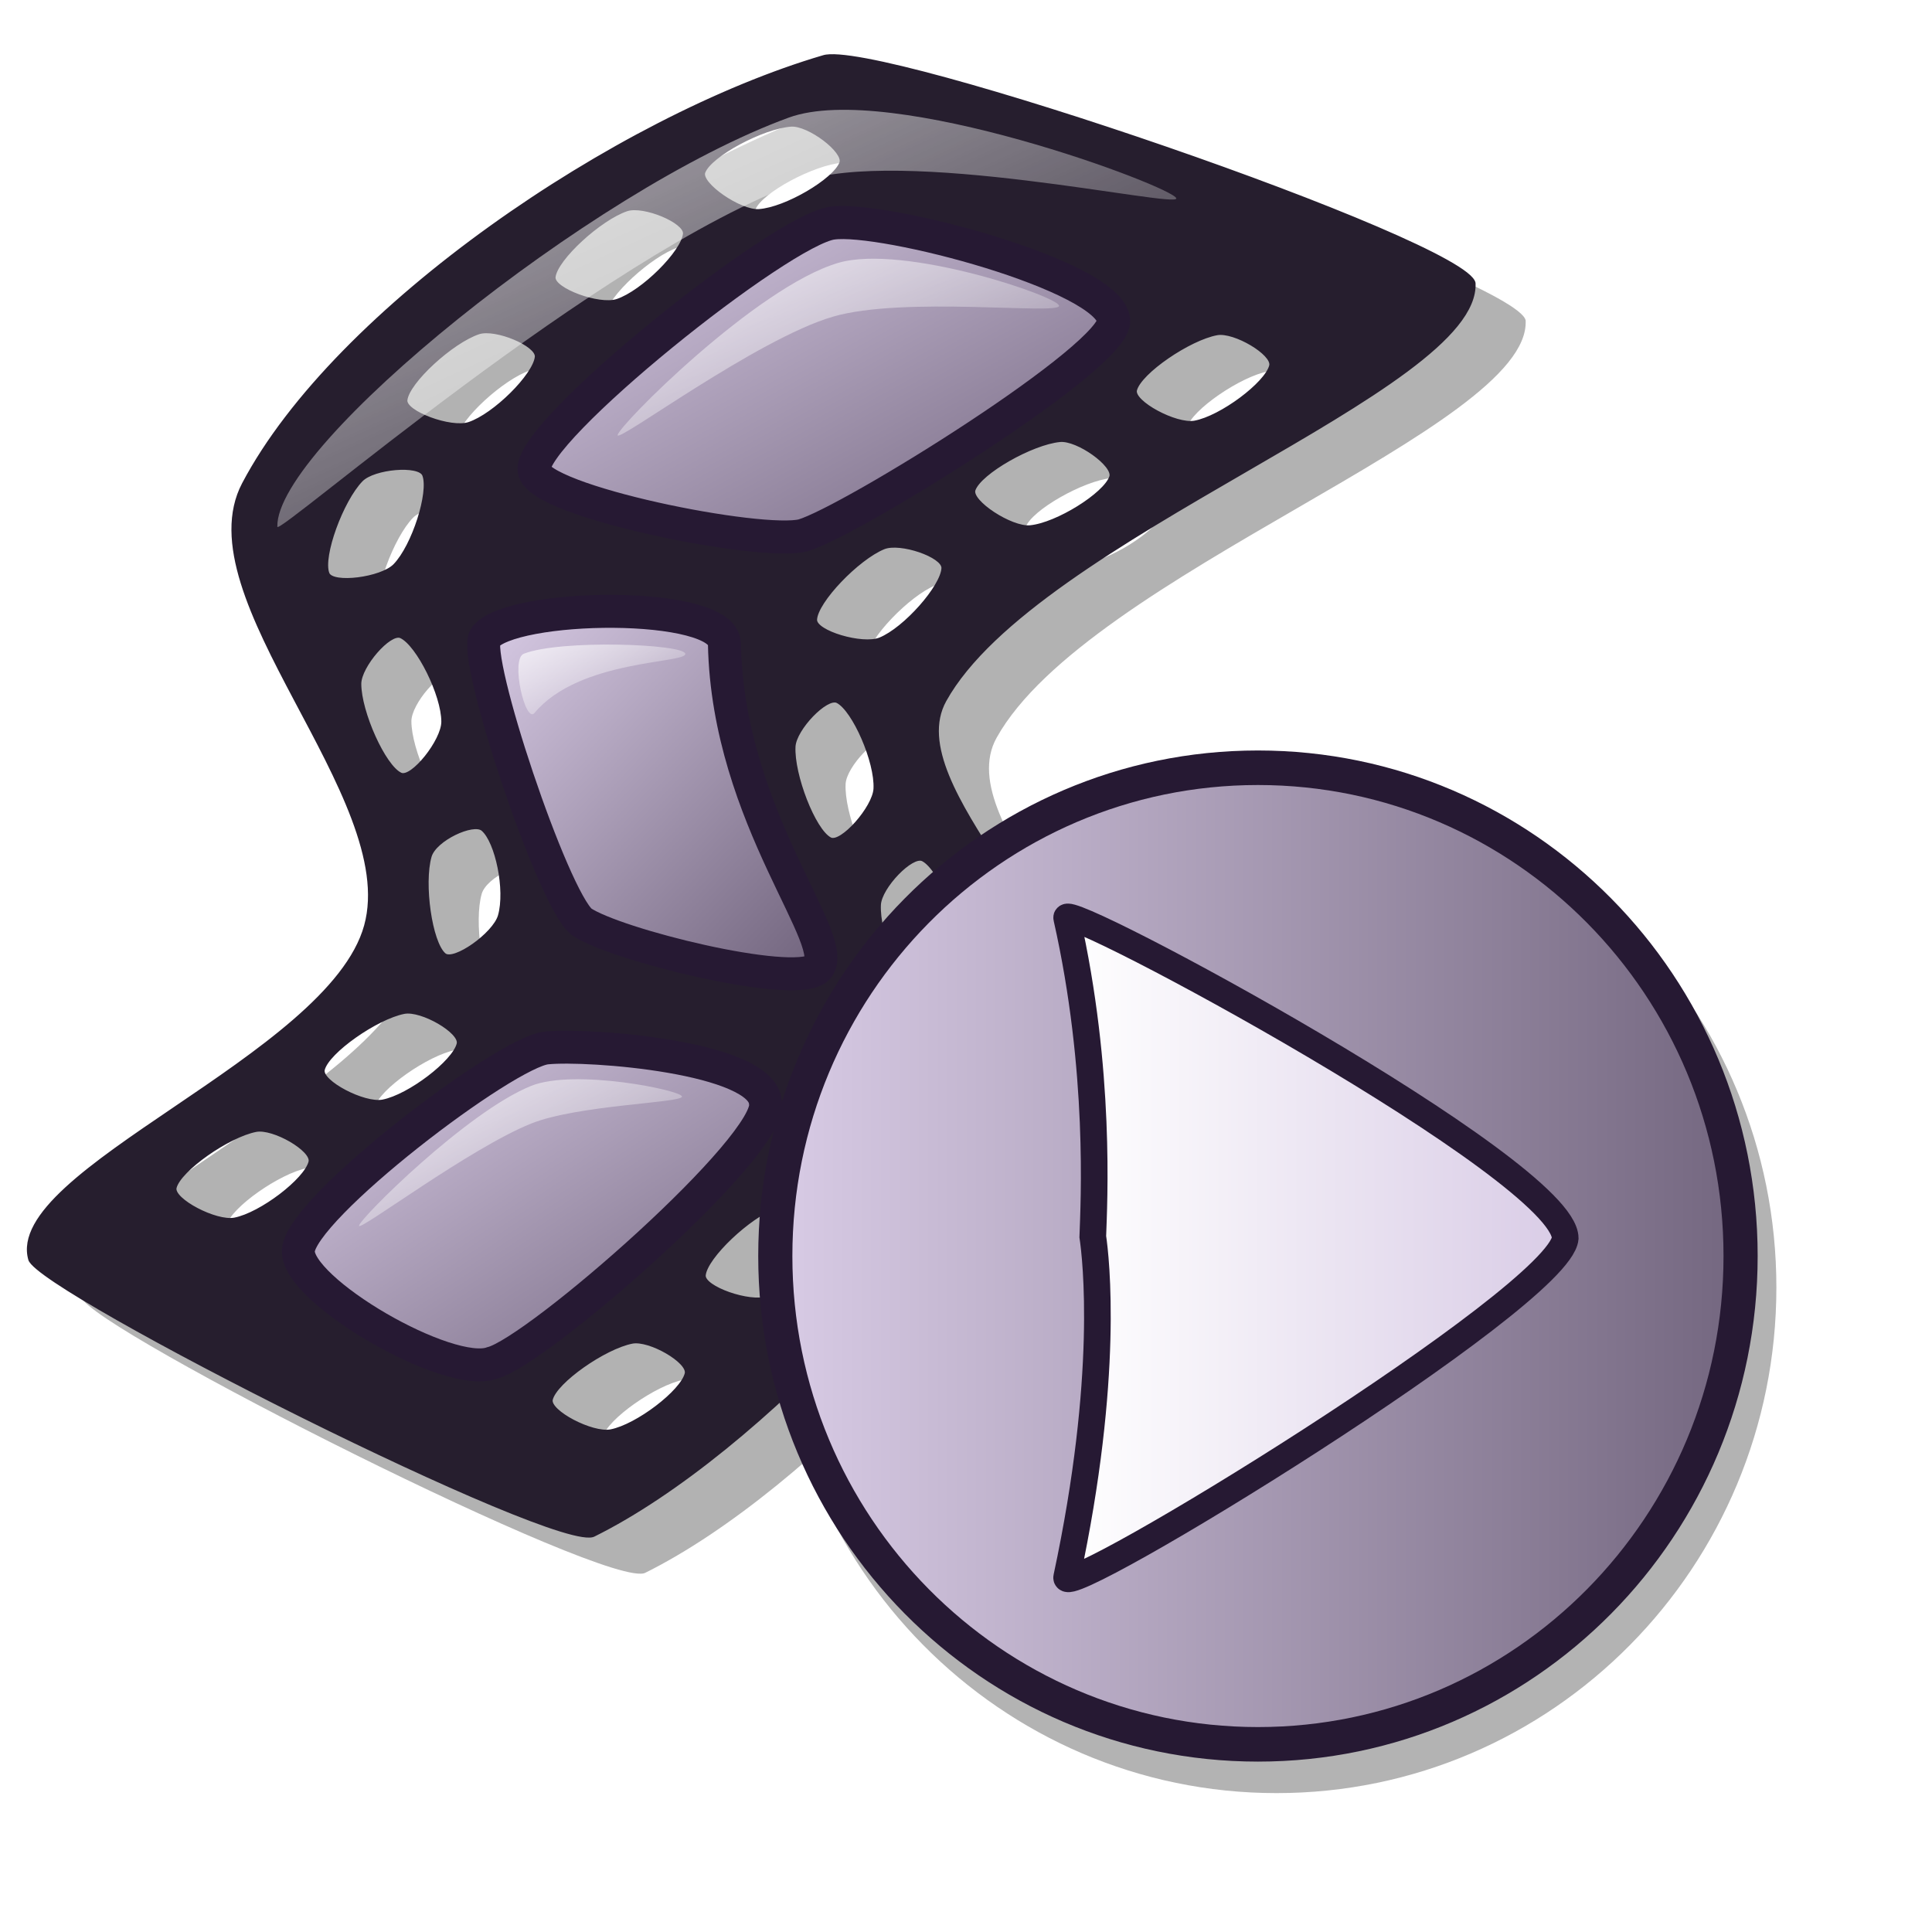
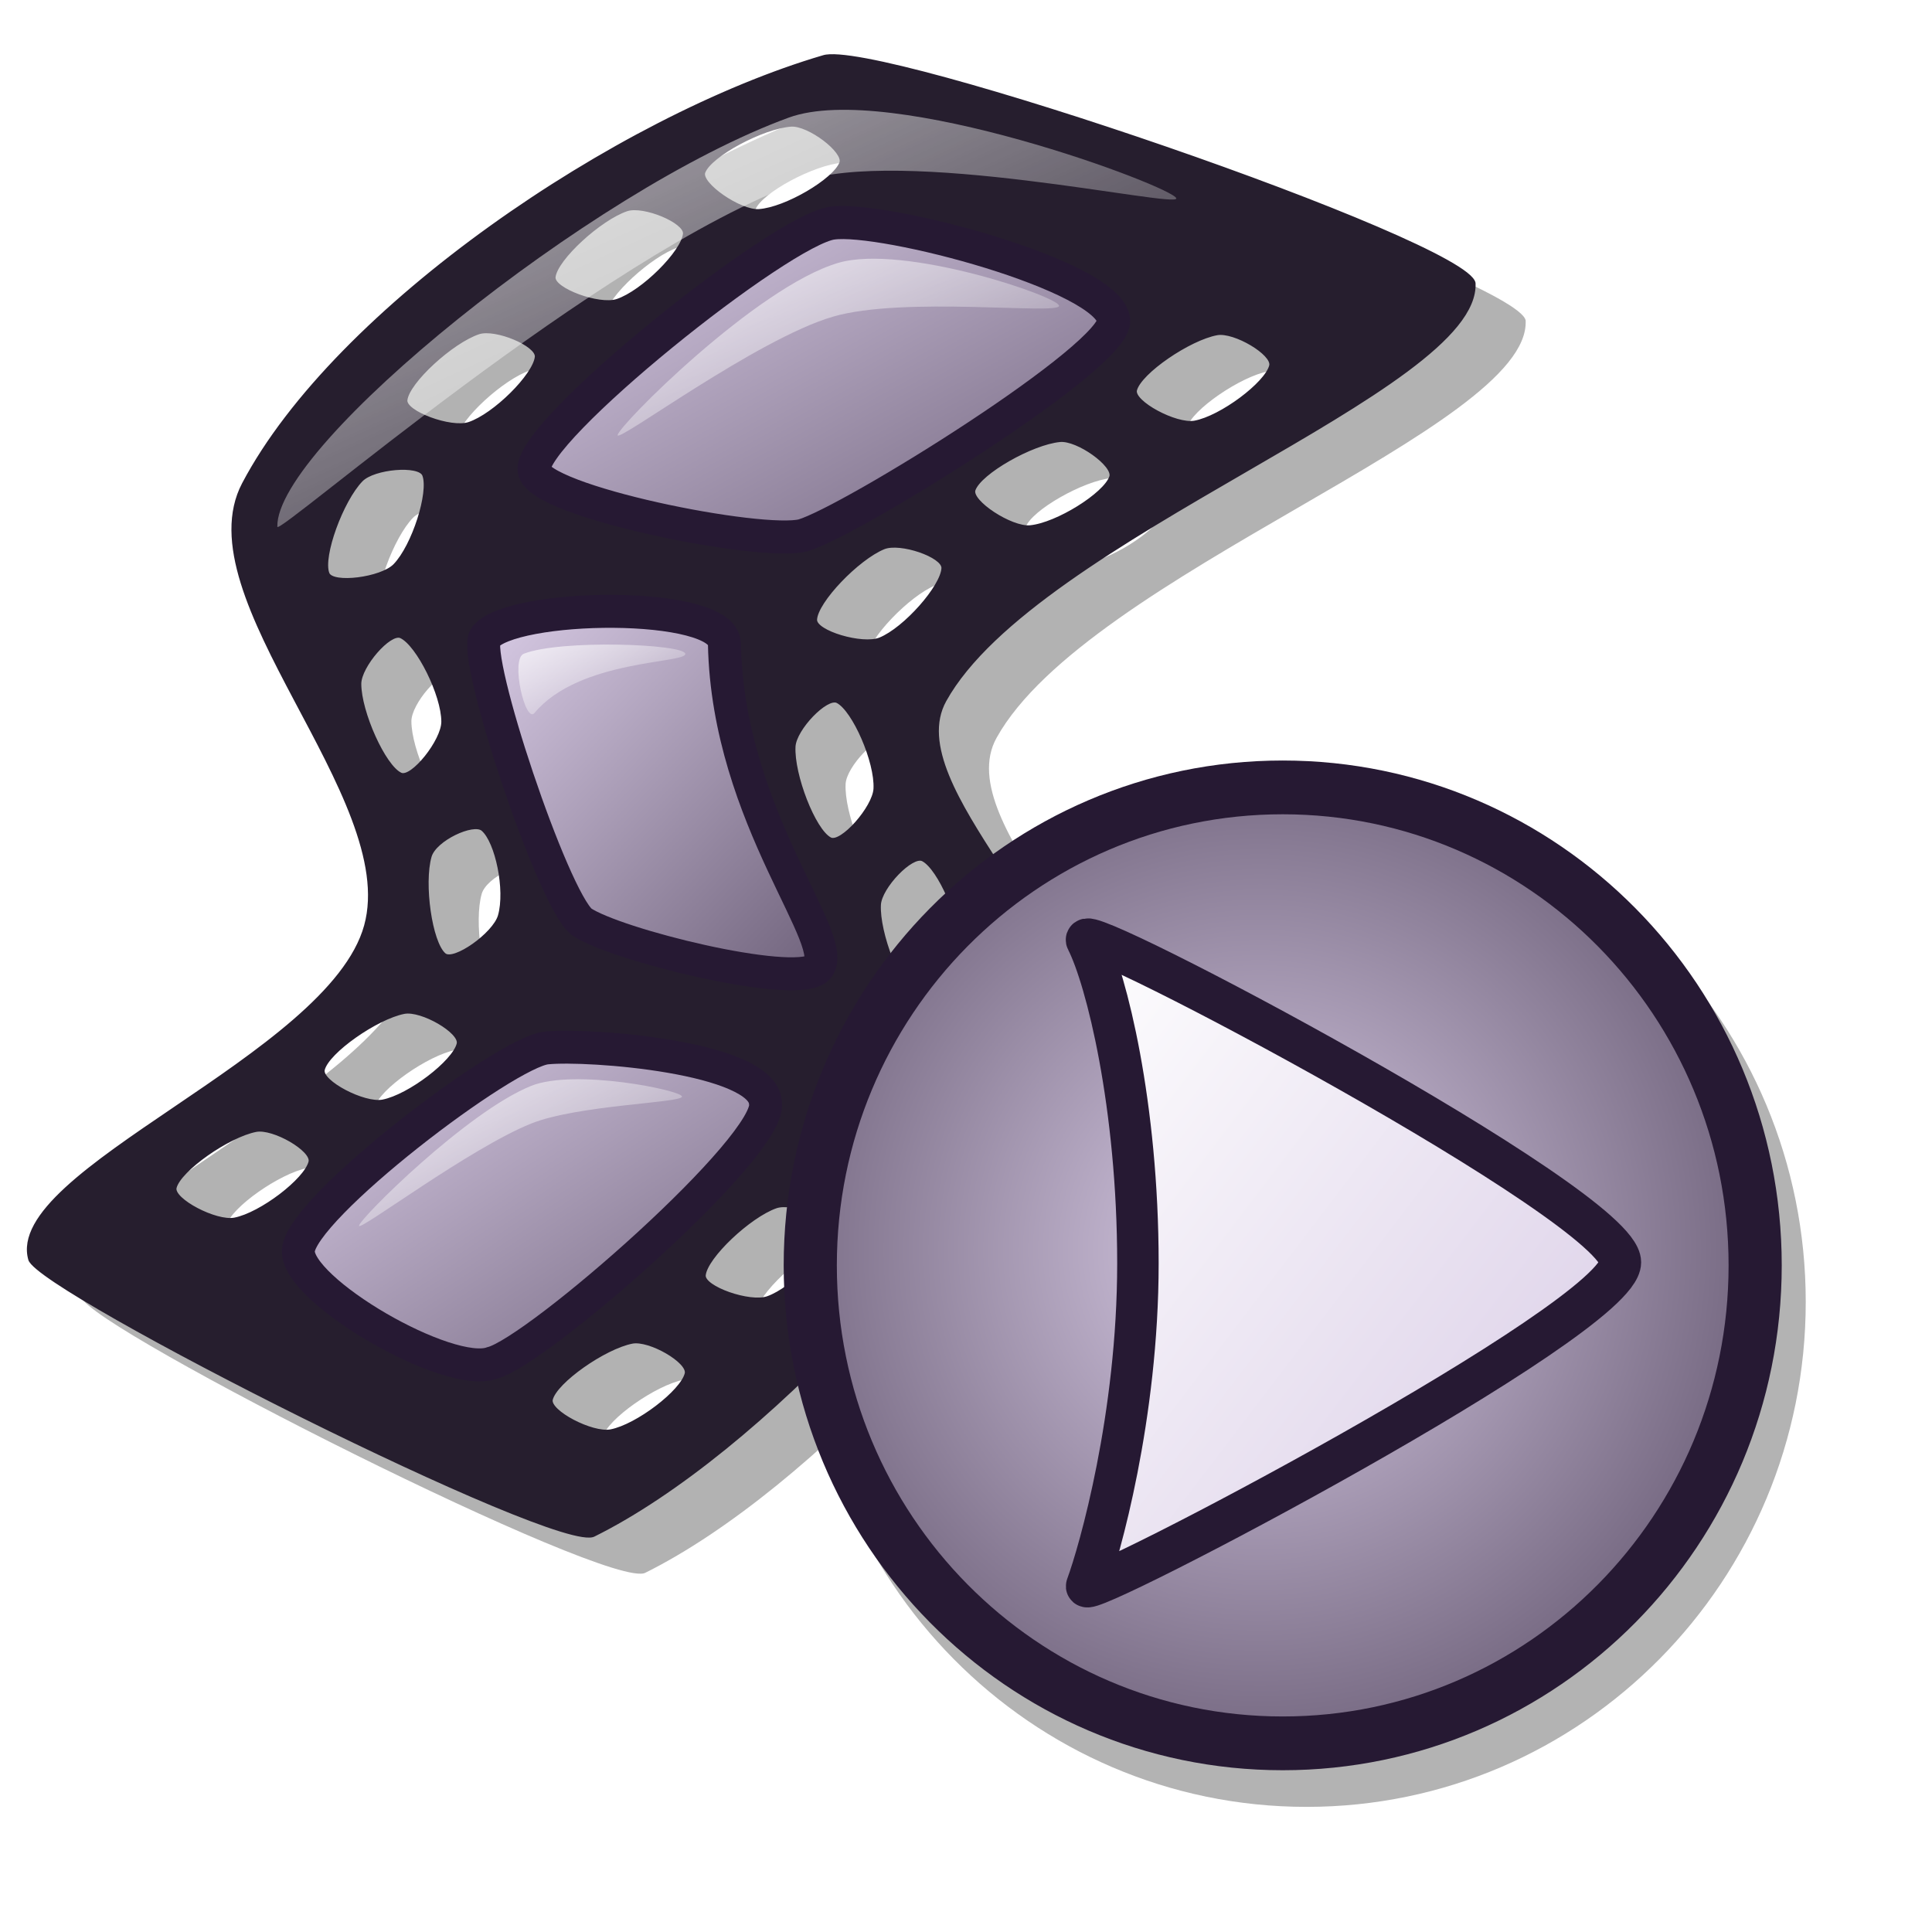
<svg xmlns="http://www.w3.org/2000/svg" xmlns:xlink="http://www.w3.org/1999/xlink" id="svg1" width="48pt" height="48pt">
  <defs id="defs3">
    <linearGradient id="linearGradient642">
      <stop style="stop-color:#d9cce6;stop-opacity:1;" offset="0" id="stop643" />
      <stop style="stop-color:#73667f;stop-opacity:1;" offset="1" id="stop644" />
    </linearGradient>
    <linearGradient id="linearGradient866">
      <stop style="stop-color:#ffffff;stop-opacity:1;" offset="0" id="stop867" />
      <stop style="stop-color:#d9cce6;stop-opacity:1;" offset="1" id="stop868" />
    </linearGradient>
    <linearGradient id="linearGradient584">
      <stop style="stop-color:#ffffff;stop-opacity:1;" offset="0" id="stop585" />
      <stop style="stop-color:#ffffff;stop-opacity:0;" offset="1" id="stop586" />
    </linearGradient>
    <linearGradient xlink:href="#linearGradient642" id="linearGradient586" x1="-0" y1="-0" x2="1" y2="-0" />
    <linearGradient xlink:href="#linearGradient866" id="linearGradient587" x1="-0" y1="-0" x2="1" y2="-0" />
    <linearGradient xlink:href="#linearGradient642" id="linearGradient638" x1="0.185" y1="0.188" x2="0.652" y2="0.836" />
    <radialGradient xlink:href="#linearGradient642" id="radialGradient639" />
    <linearGradient xlink:href="#linearGradient584" id="linearGradient640" x1="-0" y1="-0" x2="0.994" y2="1.008" />
    <linearGradient xlink:href="#linearGradient584" id="linearGradient641" x1="0" y1="0" x2="0.996" y2="1.023" />
    <linearGradient xlink:href="#linearGradient584" id="linearGradient645" x1="0.015" y1="0.008" x2="0.978" y2="0.977" />
    <linearGradient xlink:href="#linearGradient584" id="linearGradient822" x1="-0" y1="-0" x2="0.993" y2="1" />
    <linearGradient xlink:href="#linearGradient584" id="linearGradient823" x1="-0" y1="-0" x2="0.985" y2="1" />
    <linearGradient xlink:href="#linearGradient584" id="linearGradient824" x1="0" y1="-0" x2="0.989" y2="0.966" />
    <linearGradient xlink:href="#linearGradient584" id="linearGradient825" x1="0" y1="0.016" x2="0.996" y2="0.992" />
    <linearGradient xlink:href="#linearGradient642" id="linearGradient826" x1="-0.004" y1="0.008" x2="0.987" y2="0.977" />
    <linearGradient xlink:href="#linearGradient642" id="linearGradient827" x1="-0" y1="0" x2="0.967" y2="0.977" />
    <linearGradient xlink:href="#linearGradient642" id="linearGradient828" x1="-0" y1="-0" x2="0.996" y2="1.023" />
+     <linearGradient y2="41.455" x2="51.94" y1="10.875" x1="21.219" gradientTransform="matrix(0.87531,0,0,1.142452,0.410225,-0.303138)" gradientUnits="userSpaceOnUse" id="linearGradient1325" xlink:href="#linearGradient599" />
+     <radialGradient gradientUnits="userSpaceOnUse" fy="40.621" fx="46.194" r="31.063" cy="40.621" cx="46.194" id="radialGradient670" xlink:href="#linearGradient578" />
+     <radialGradient fy="0.492" fx="0.5" r="0.549" cy="0.492" cx="0.5" id="radialGradient595" xlink:href="#linearGradient599" />
+     <linearGradient y2="0.969" x2="0.995" y1="-0.133" x1="-0.085" id="linearGradient862" xlink:href="#linearGradient584" />
+     <linearGradient y2="0.984" x2="0.989" y1="-0" x1="0" id="linearGradient861" xlink:href="#linearGradient578" />
+     <linearGradient y2="0.975" x2="0.989" y1="0" x1="0" id="linearGradient860" xlink:href="#linearGradient599" />
+     <linearGradient y2="0" x2="1" y1="0" x1="0" id="linearGradient583" xlink:href="#linearGradient578" />
+     <linearGradient gradientUnits="userSpaceOnUse" gradientTransform="matrix(0.87531,0,0,1.142452,1.325825,0)" y2="41.455" x2="51.94" y1="10.875" x1="21.219" id="linearGradient581" xlink:href="#linearGradient599" />
+     <linearGradient id="linearGradient578">
+       <stop id="stop579" offset="0" style="stop-color:#d9cce6;stop-opacity:1;" />
+       <stop id="stop580" offset="1" style="stop-color:#73667f;stop-opacity:1;" />
+     </linearGradient>
+     <linearGradient id="linearGradient1557">
+       <stop id="stop1559" offset="0" style="stop-color:#ffffff;stop-opacity:1;" />
+       <stop id="stop1561" offset="1" style="stop-color:#ffffff;stop-opacity:0;" />
+     </linearGradient>
+     <linearGradient id="linearGradient599">
+       <stop id="stop600" offset="0" style="stop-color:#ffffff;stop-opacity:1;" />
+       <stop id="stop601" offset="1" style="stop-color:#d9cce6;stop-opacity:1;" />
+     </linearGradient>
  </defs>
  <path d="M 2.685 42.967 C 1.832 40.023 12.619 36.226 13.808 31.905 C 14.978 27.658 7.773 21.044 9.763 17.265 C 12.829 11.446 22.157 5.118 28.976 3.112 C 30.737 2.545 50.294 9.246 50.539 10.615 C 50.718 14.177 36.018 19.028 33.012 24.443 C 31.412 27.324 38.05 32.339 36.719 35.504 C 34.174 41.558 26.824 49.395 21.383 52.097 C 20.262 52.737 3.044 44.043 2.685 42.967 z M 39.323 14.163 C 39.223 14.554 40.658 15.329 41.273 15.217 C 42.147 15.059 43.64 13.94 43.79 13.352 C 43.889 12.967 42.593 12.195 42.019 12.3 C 41.104 12.466 39.472 13.582 39.323 14.163 z M 33.974 17.468 C 33.841 17.85 35.206 18.742 35.828 18.683 C 36.712 18.598 38.294 17.608 38.493 17.035 C 38.623 16.659 37.396 15.782 36.816 15.837 C 35.89 15.926 34.17 16.902 33.974 17.468 z M 28.726 21.766 C 28.708 22.17 30.271 22.635 30.85 22.399 C 31.673 22.065 32.906 20.665 32.933 20.059 C 32.951 19.662 31.524 19.171 30.984 19.391 C 30.122 19.741 28.753 21.167 28.726 21.766 z M 29.209 29.021 C 29.568 29.208 30.65 27.989 30.682 27.364 C 30.728 26.477 29.98 24.767 29.443 24.487 C 29.09 24.303 28.042 25.388 28.012 25.97 C 27.965 26.899 28.678 28.743 29.209 29.021 z M 32.038 34.262 C 32.396 34.449 33.478 33.23 33.511 32.605 C 33.556 31.718 32.809 30.008 32.271 29.728 C 31.919 29.544 30.871 30.629 30.841 31.211 C 30.793 32.14 31.506 33.984 32.038 34.262 z M 29.19 39.17 C 29.229 39.573 30.842 39.813 31.382 39.499 C 32.15 39.053 33.174 37.493 33.116 36.889 C 33.077 36.494 31.596 36.209 31.092 36.502 C 30.288 36.969 29.132 38.573 29.19 39.17 z M 25.038 43.484 C 25 43.886 26.539 44.428 27.129 44.221 C 27.967 43.928 29.267 42.59 29.324 41.986 C 29.361 41.59 27.96 41.03 27.41 41.223 C 26.532 41.53 25.094 42.887 25.038 43.484 z M 19.971 47.599 C 19.876 47.992 21.319 48.751 21.933 48.632 C 22.805 48.464 24.286 47.328 24.429 46.739 C 24.523 46.353 23.219 45.595 22.646 45.706 C 21.733 45.882 20.113 47.017 19.971 47.599 z M 25.023 6.946 C 24.88 7.324 26.221 8.252 26.845 8.209 C 27.731 8.148 29.338 7.2 29.552 6.632 C 29.692 6.261 28.49 5.351 27.908 5.391 C 26.98 5.455 25.235 6.385 25.023 6.946 z M 20.063 10.418 C 20.02 10.819 21.549 11.384 22.142 11.187 C 22.985 10.907 24.306 9.588 24.372 8.985 C 24.415 8.59 23.023 8.009 22.469 8.193 C 21.587 8.486 20.128 9.821 20.063 10.418 z M 15.155 14.494 C 15.111 14.896 16.641 15.46 17.234 15.263 C 18.077 14.983 19.398 13.664 19.464 13.061 C 19.507 12.666 18.115 12.085 17.561 12.269 C 16.679 12.563 15.22 13.898 15.155 14.494 z M 12.571 20.234 C 12.717 20.611 14.335 20.407 14.771 19.959 C 15.39 19.322 15.954 17.543 15.735 16.977 C 15.591 16.607 14.088 16.732 13.682 17.151 C 13.033 17.818 12.354 19.675 12.571 20.234 z M 14.981 26.877 C 15.348 27.046 16.367 25.772 16.367 25.147 C 16.366 24.259 15.532 22.59 14.98 22.337 C 14.619 22.172 13.628 23.309 13.628 23.893 C 13.629 24.823 14.436 26.628 14.981 26.877 z M 16.43 32.853 C 16.736 33.116 18.068 32.175 18.241 31.574 C 18.487 30.72 18.147 29.121 17.687 28.725 C 17.386 28.466 16.119 29.049 15.957 29.61 C 15.7 30.504 15.975 32.462 16.43 32.853 z M 12.417 36.675 C 12.322 37.068 13.765 37.827 14.379 37.708 C 15.251 37.54 16.732 36.404 16.875 35.815 C 16.97 35.429 15.665 34.671 15.092 34.782 C 14.179 34.958 12.56 36.092 12.417 36.675 z M 7.509 40.585 C 7.414 40.978 8.857 41.736 9.471 41.618 C 10.343 41.45 11.824 40.314 11.967 39.725 C 12.061 39.339 10.757 38.581 10.184 38.692 C 9.271 38.868 7.651 40.002 7.509 40.585 z " style="font-size:12;opacity:0.303;fill-rule:evenodd;stroke-width:1.25;" id="path738" />
  <path d="M 0.982 41.728 C 0.129 38.784 10.915 34.987 12.105 30.666 C 13.275 26.42 6.069 19.805 8.06 16.026 C 11.125 10.208 20.453 3.879 27.273 1.873 C 29.034 1.306 48.59 8.007 48.836 9.377 C 49.015 12.938 34.315 17.789 31.308 23.204 C 29.708 26.085 36.347 31.101 35.016 34.266 C 32.471 40.319 25.121 48.156 19.68 50.858 C 18.559 51.498 1.341 42.804 0.982 41.728 z M 37.62 12.924 C 37.52 13.316 38.955 14.09 39.57 13.979 C 40.444 13.82 41.937 12.701 42.087 12.114 C 42.186 11.729 40.89 10.957 40.316 11.061 C 39.401 11.227 37.768 12.343 37.62 12.924 z M 32.27 16.23 C 32.138 16.611 33.503 17.504 34.125 17.444 C 35.009 17.359 36.591 16.369 36.79 15.796 C 36.92 15.42 35.693 14.543 35.113 14.599 C 34.187 14.687 32.467 15.663 32.27 16.23 z M 27.023 20.527 C 27.005 20.931 28.568 21.396 29.147 21.161 C 29.97 20.827 31.203 19.426 31.23 18.82 C 31.247 18.423 29.821 17.933 29.28 18.152 C 28.419 18.502 27.049 19.928 27.023 20.527 z M 27.506 27.782 C 27.864 27.969 28.947 26.75 28.979 26.126 C 29.025 25.239 28.277 23.529 27.739 23.248 C 27.387 23.064 26.339 24.149 26.309 24.732 C 26.261 25.661 26.974 27.505 27.506 27.782 z M 30.335 33.023 C 30.693 33.21 31.775 31.991 31.807 31.366 C 31.853 30.479 31.106 28.77 30.568 28.489 C 30.216 28.305 29.168 29.39 29.138 29.972 C 29.09 30.901 29.803 32.746 30.335 33.023 z M 27.487 37.932 C 27.526 38.334 29.138 38.575 29.679 38.261 C 30.447 37.814 31.471 36.254 31.412 35.651 C 31.374 35.255 29.893 34.97 29.389 35.263 C 28.584 35.73 27.429 37.335 27.487 37.932 z M 23.335 42.245 C 23.297 42.648 24.835 43.189 25.425 42.982 C 26.264 42.689 27.564 41.351 27.621 40.747 C 27.658 40.351 26.257 39.791 25.707 39.984 C 24.829 40.291 23.391 41.648 23.335 42.245 z M 18.268 46.361 C 18.172 46.753 19.616 47.512 20.23 47.393 C 21.102 47.225 22.582 46.089 22.726 45.5 C 22.82 45.114 21.516 44.357 20.943 44.467 C 20.03 44.644 18.41 45.778 18.268 46.361 z M 23.32 5.708 C 23.177 6.086 24.518 7.014 25.142 6.97 C 26.028 6.909 27.635 5.961 27.849 5.394 C 27.989 5.022 26.786 4.112 26.204 4.152 C 25.276 4.217 23.531 5.146 23.32 5.708 z M 18.36 9.179 C 18.316 9.581 19.846 10.145 20.439 9.948 C 21.282 9.668 22.603 8.349 22.668 7.746 C 22.712 7.351 21.32 6.77 20.766 6.954 C 19.884 7.248 18.425 8.583 18.36 9.179 z M 13.452 13.255 C 13.408 13.657 14.938 14.222 15.531 14.024 C 16.374 13.744 17.695 12.426 17.76 11.823 C 17.803 11.428 16.412 10.846 15.858 11.03 C 14.975 11.324 13.517 12.659 13.452 13.255 z M 10.868 18.995 C 11.014 19.372 12.632 19.168 13.068 18.72 C 13.687 18.083 14.251 16.304 14.032 15.739 C 13.888 15.368 12.385 15.494 11.978 15.912 C 11.33 16.579 10.651 18.436 10.868 18.995 z M 13.278 25.639 C 13.645 25.807 14.664 24.533 14.663 23.908 C 14.663 23.02 13.828 21.351 13.277 21.098 C 12.916 20.933 11.925 22.071 11.925 22.654 C 11.925 23.584 12.733 25.389 13.278 25.639 z M 14.727 31.614 C 15.033 31.877 16.364 30.936 16.538 30.335 C 16.784 29.482 16.444 27.882 15.984 27.487 C 15.683 27.227 14.416 27.811 14.254 28.371 C 13.997 29.265 14.272 31.223 14.727 31.614 z M 10.714 35.437 C 10.619 35.829 12.062 36.588 12.676 36.469 C 13.548 36.301 15.029 35.165 15.172 34.576 C 15.266 34.19 13.962 33.433 13.389 33.543 C 12.476 33.72 10.856 34.854 10.714 35.437 z M 5.806 39.346 C 5.711 39.739 7.154 40.498 7.768 40.379 C 8.64 40.211 10.12 39.075 10.264 38.486 C 10.358 38.1 9.054 37.343 8.481 37.453 C 7.568 37.629 5.948 38.764 5.806 39.346 z " style="font-size:12;fill:#261e2e;fill-rule:evenodd;stroke:#261e2e;stroke-width:0.087;" id="path737" />
  <path d="M 9.884 41.427 C 9.955 40.02 16.761 34.836 18.108 34.714 C 19.494 34.573 25.253 35.013 25.356 36.524 C 25.641 37.906 17.799 44.778 16.298 45.151 C 14.848 45.678 9.809 42.742 9.884 41.427 z " style="font-size:12;fill:url(#linearGradient828);fill-rule:evenodd;stroke:#261933;stroke-width:1.091;" id="path648" />
  <path d="M 19.259 30.531 C 20.363 31.293 26.187 32.732 27.05 32.103 C 27.984 31.292 24.11 27.146 23.997 21.329 C 23.969 19.879 16.899 19.98 16.068 21.111 C 15.639 21.767 18.297 29.739 19.259 30.531 z " style="font-size:12;fill:url(#linearGradient827);fill-rule:evenodd;stroke:#261933;stroke-width:1.091;" id="path649" />
  <path d="M 17.695 15.573 C 17.822 16.612 25.222 18.094 26.602 17.734 C 28.168 17.278 37.035 11.774 36.89 10.604 C 36.73 9.121 29.25 7.152 27.569 7.392 C 25.865 7.612 17.519 14.304 17.695 15.573 z " style="font-size:12;fill:url(#linearGradient826);fill-rule:evenodd;stroke:#261933;stroke-width:1.095;" id="path650" />
  <path d="M 11.893 40.606 C 11.893 40.387 15.477 36.818 17.599 35.97 C 19.044 35.392 22.592 36.119 22.592 36.326 C 22.592 36.536 19.144 36.6 17.599 37.218 C 15.578 38.026 11.893 40.803 11.893 40.606 z " style="font-size:12;opacity:0.7;fill:url(#linearGradient825);fill-rule:evenodd;stroke:none;stroke-width:0.063pt;" id="path656" />
  <path d="M 17.708 23.617 C 17.404 23.993 16.9 21.833 17.352 21.656 C 18.564 21.179 22.642 21.329 22.701 21.656 C 22.761 21.983 19.187 21.834 17.708 23.617 z " style="font-size:12;opacity:0.7;fill:url(#linearGradient824);fill-rule:evenodd;stroke:none;stroke-width:0.063pt;" id="path657" />
  <path d="M 20.46 14.413 C 20.492 14.097 25.068 9.498 27.771 8.707 C 29.942 8.072 35.112 9.837 35.083 10.134 C 35.053 10.432 29.93 9.806 27.593 10.49 C 25.056 11.233 20.432 14.691 20.46 14.413 z " style="font-size:12;opacity:0.7;fill:url(#linearGradient823);fill-rule:evenodd;stroke:none;stroke-width:0.063pt;" id="path658" />
  <path d="M 9.187 17.448 C 9.127 14.766 19.565 6.293 26.128 3.896 C 29.492 2.667 38.906 6.203 38.967 6.571 C 39.025 6.916 29.8 4.825 26.485 6.036 C 19.874 8.451 9.171 17.802 9.187 17.448 z " style="font-size:12;opacity:0.7;fill:url(#linearGradient822);fill-rule:evenodd;stroke:none;stroke-width:0.063pt;" id="path655" />
-   <g transform="matrix(0.603324,0,0,0.610386,22.87008,22.93486)" style="font-size:12;opacity:0.3;stroke:#000000;" id="g677">
-     <ellipse cx="47.596" cy="41.556" rx="28.881" ry="28.881" transform="matrix(0.917566,0,0,0.917566,-11.48724,-5.833475)" style="fill-rule:evenodd;stroke-width:2.054;" id="path675" />
-     <ellipse cx="42.107" cy="34.268" rx="21.773" ry="21.773" transform="matrix(0.934849,0,0,0.934849,-7.035911,0.205833)" style="fill-rule:evenodd;stroke-width:1pt;" id="path676" />
+   <g id="g1574" transform="matrix(0.628937,0,0,0.628937,23.62314,23.04878)">
+     <g id="g1576" style="font-size:12px;opacity:0.3;stroke:#000000" transform="matrix(0.939009,0,0,0.95,1.035344,1.24093)">
+       <ellipse d="M 76.477 41.556 A 28.881 28.881 0 1 0 18.714,41.556 A 28.881 28.881 0 1 0 76.477 41.556 z" id="ellipse1578" style="fill-rule:evenodd;stroke-width:3.266" transform="matrix(0.917566,0,0,0.917566,-11.48724,-5.833475)" ry="28.881" rx="28.881" cy="41.556" cx="47.596" />
+       <ellipse d="M 63.881 34.268 A 21.773 21.773 0 1 0 20.334,34.268 A 21.773 21.773 0 1 0 63.881 34.268 z" id="ellipse1580" style="fill-rule:evenodd;stroke-width:1.59pt" transform="matrix(0.934849,0,0,0.934849,-7.035911,0.205833)" ry="21.773" rx="21.773" cy="34.268" cx="42.107" />
+     </g>
+     <ellipse cx="47.596" cy="41.556" rx="28.881" ry="28.881" transform="matrix(0.861603,0,0,0.871687,-11.00858,-6.223432)" style="font-size:12px;fill:url(#radialGradient670);fill-opacity:1;fill-rule:evenodd;stroke:#261933;stroke-width:3.249" id="ellipse1582" d="M 76.477 41.556 A 28.881 28.881 0 1 0 18.714,41.556 A 28.881 28.881 0 1 0 76.477 41.556 z" />
+     <path style="font-size:12px;fill:url(#linearGradient1325);fill-rule:evenodd;stroke:#261933;stroke-width:2.184;stroke-linejoin:round" d="M 19.676,46.884 C 19.267,47.809 47.787,32.853 47.787,29.838 C 47.787,26.851 19.045,11.649 19.676,12.887 C 20.708,14.91 22.374,21.559 22.374,29.895 C 22.374,37.965 20.347,45.067 19.676,46.884 z " id="path968" />
  </g>
-   <ellipse cx="47.596" cy="41.556" rx="28.881" ry="28.881" transform="matrix(0.553589,0,0,0.560069,15.32247,18.33369)" style="font-size:12;fill:url(#linearGradient586);fill-opacity:1.00;fill-rule:evenodd;stroke:#261933;stroke-width:2.043;stroke-dasharray:none;" id="path594" />
-   <path style="font-size:12;fill:url(#linearGradient587);fill-rule:evenodd;stroke:#261933;stroke-width:0.883;" d="M 35.335 30.405 C 35.168 29.777 51.835 38.743 51.85 41.018 C 51.662 42.996 35.123 53.116 35.335 52.249 C 36.761 45.585 36.306 41.681 36.2 40.966 C 36.238 39.852 36.48 35.475 35.335 30.405 z " id="path589" />
</svg>
